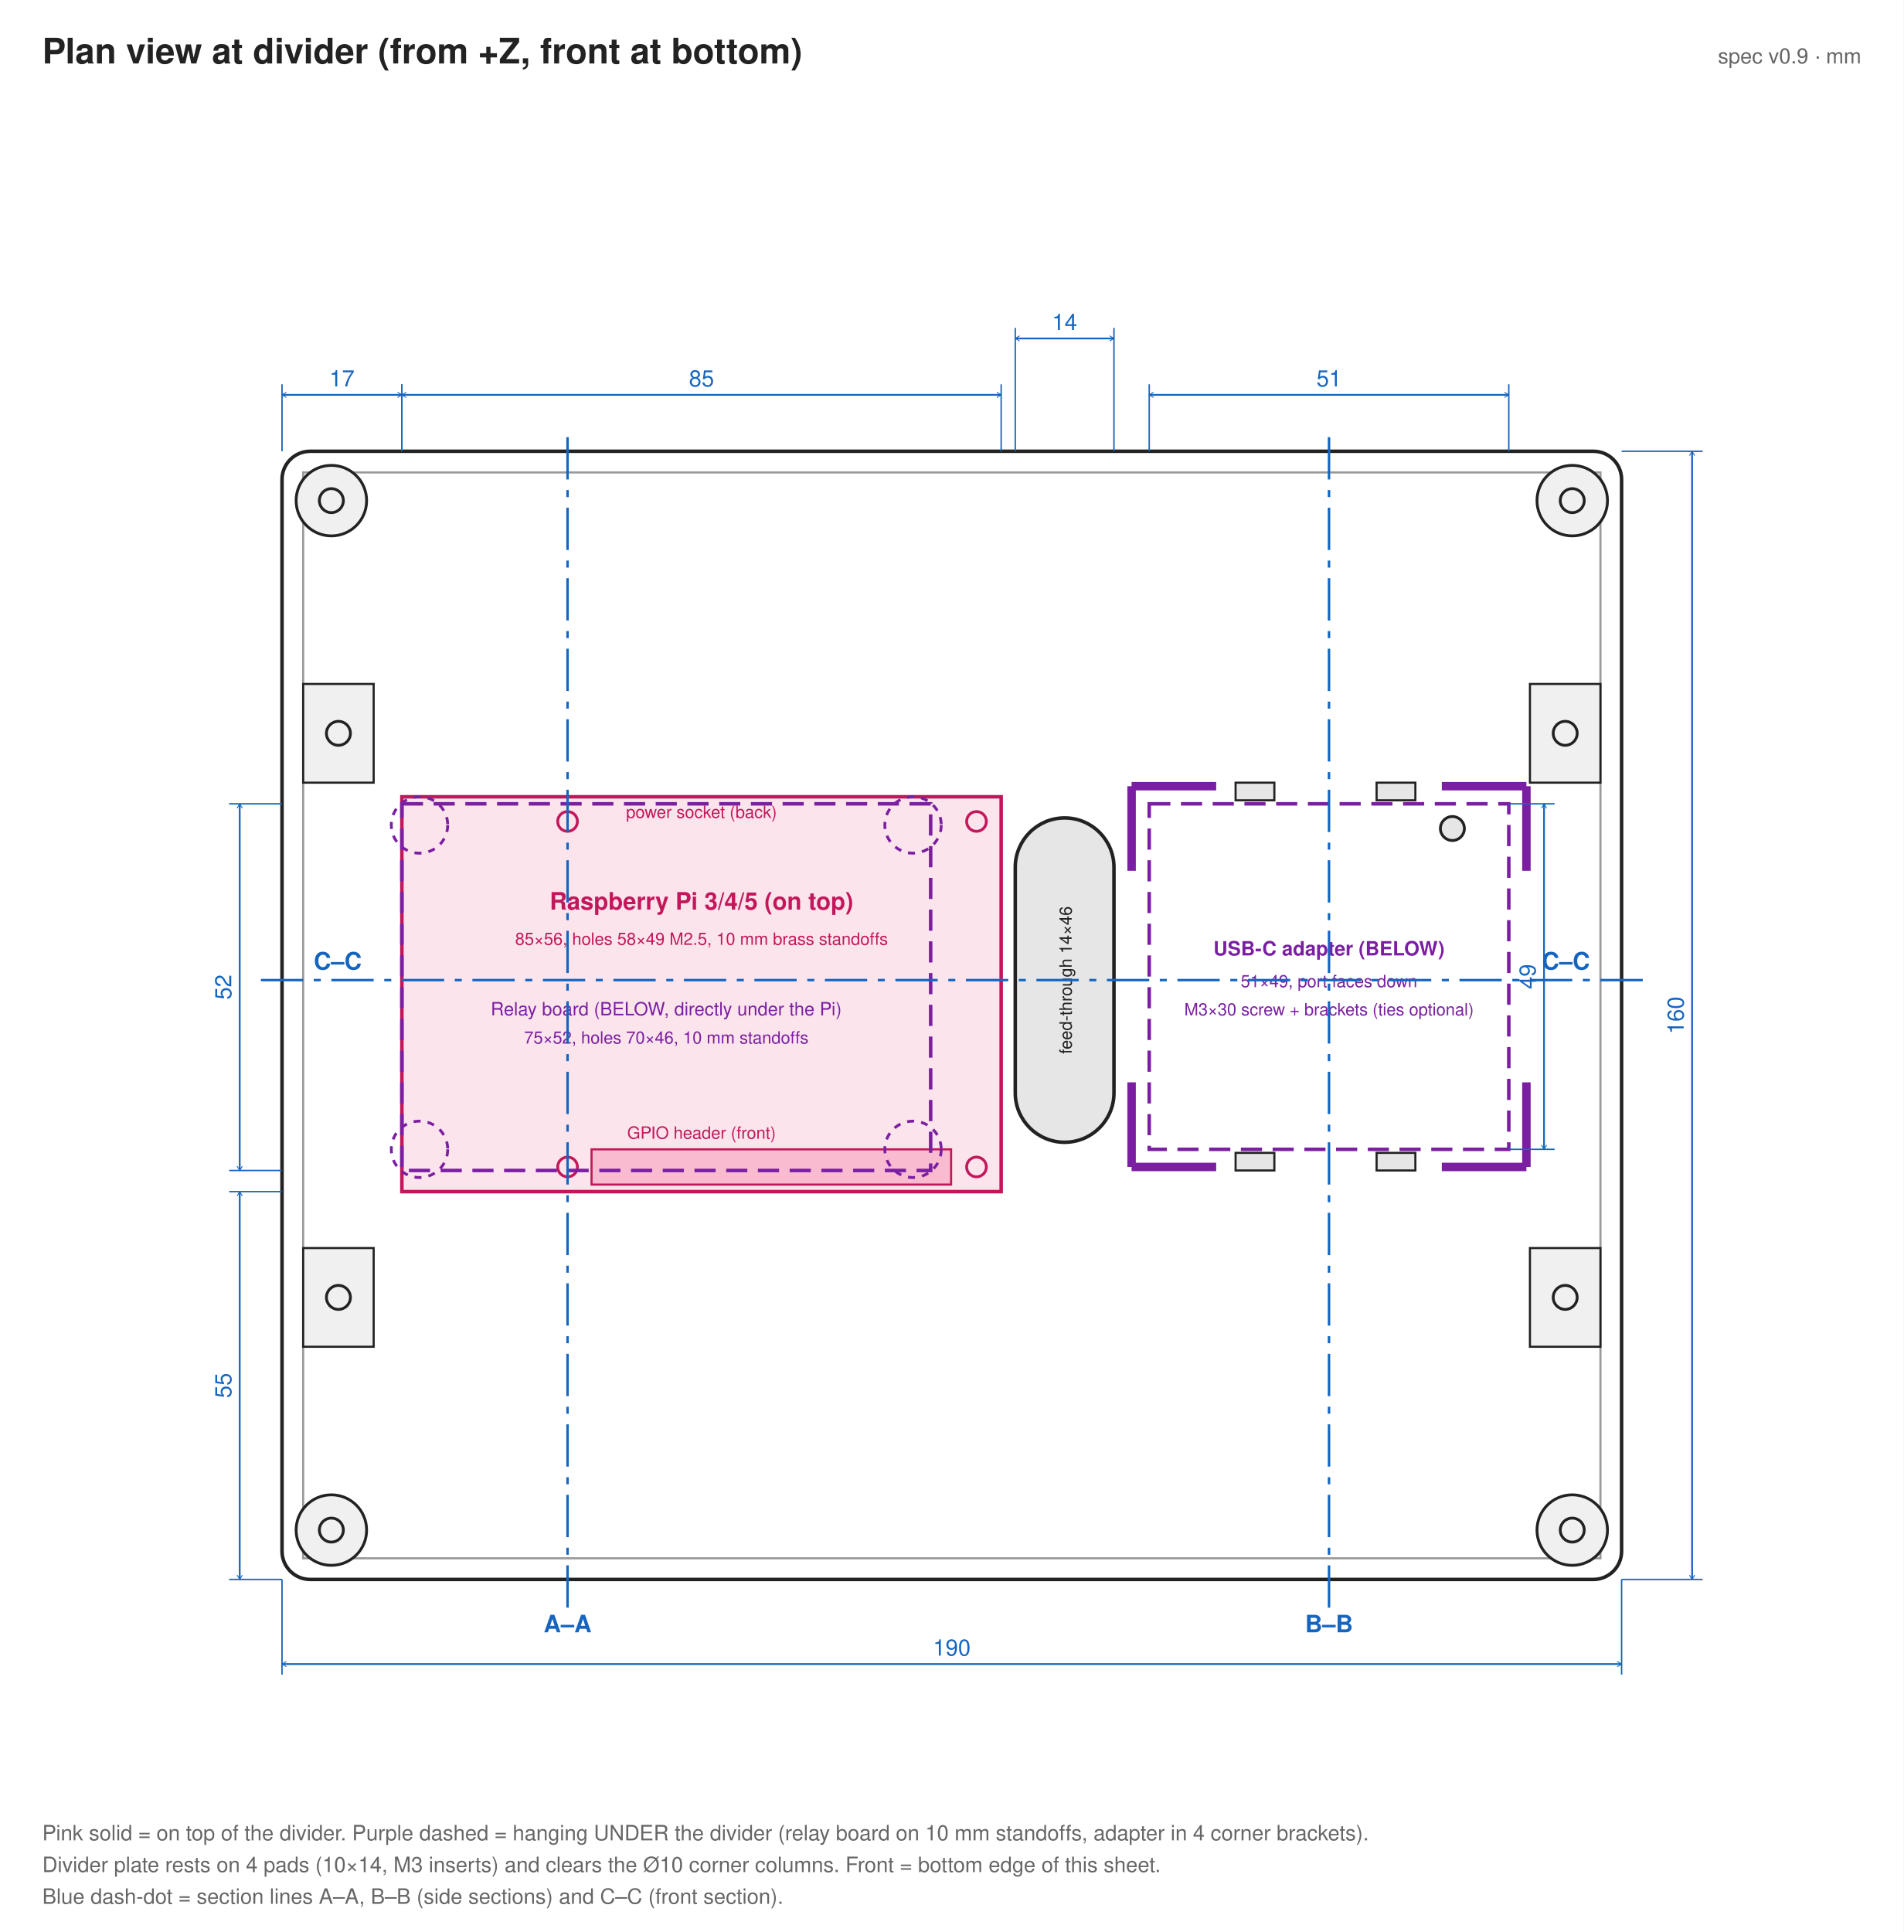
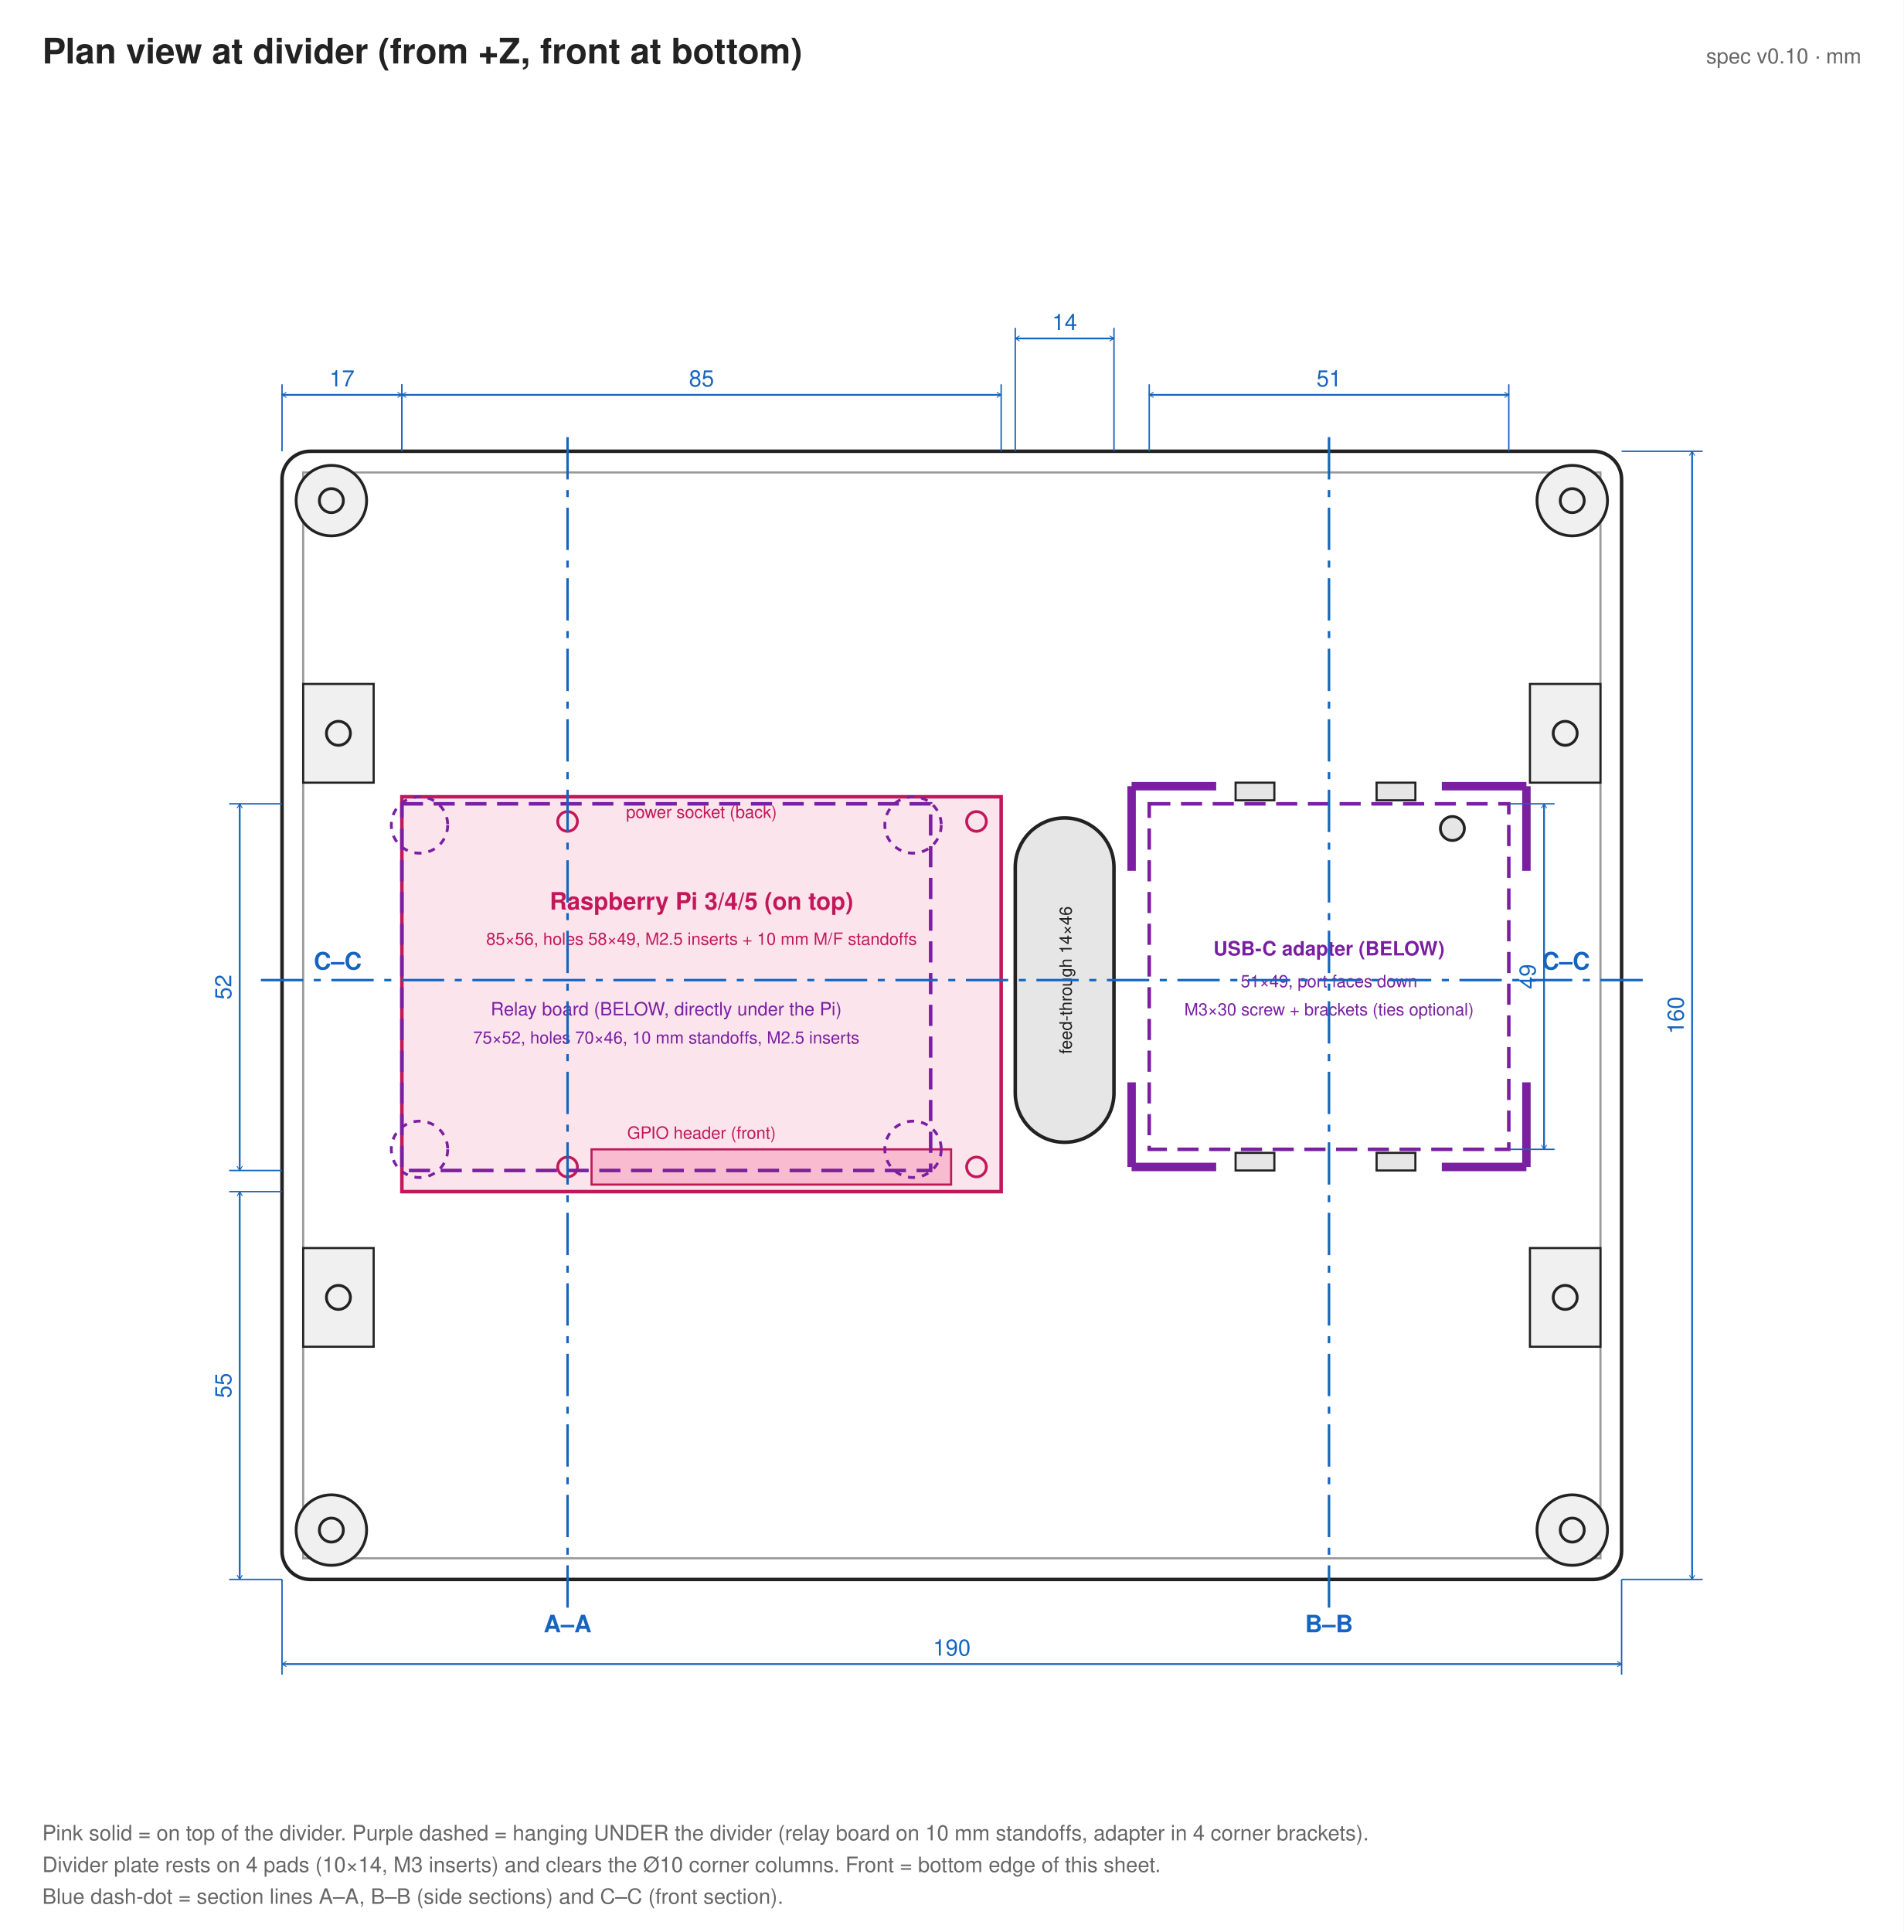
<svg xmlns="http://www.w3.org/2000/svg" width="810" height="822" viewBox="0 0 270.00 274.00">
  <defs>
    <marker id="a" viewBox="0 0 10 10" refX="5" refY="5" markerWidth="5" markerHeight="5" orient="auto-start-reverse">
      <path d="M0,2 L5,5 L0,8" fill="none" stroke="#1565c0" />
    </marker>
  </defs>
  <rect width="100%" height="100%" fill="#fff" />
  <text x="6" y="9" font-size="5" font-weight="bold" font-family="Helvetica, Arial, sans-serif" fill="#222">Plan view at divider (from +Z, front at bottom)</text>
-   <text x="264.00" y="9" font-size="3" text-anchor="end" fill="#666" font-family="Helvetica, Arial, sans-serif">spec v0.9 · mm</text>
+   <text x="264.00" y="9" font-size="3" text-anchor="end" fill="#666" font-family="Helvetica, Arial, sans-serif">spec v0.10 · mm</text>
  <rect x="40.00" y="64.00" width="190.00" height="160.00" rx="4" fill="none" stroke="#222" stroke-width="0.5" />
  <rect x="43.00" y="67.00" width="184.00" height="154.00" rx="0" fill="none" stroke="#999" stroke-width="0.3" />
  <circle cx="47.00" cy="217.00" r="5" fill="#f0f0f0" stroke="#222" stroke-width="0.4" />
  <circle cx="47.00" cy="217.00" r="1.7" fill="none" stroke="#222" stroke-width="0.4" />
  <circle cx="47.00" cy="71.00" r="5" fill="#f0f0f0" stroke="#222" stroke-width="0.4" />
  <circle cx="47.00" cy="71.00" r="1.7" fill="none" stroke="#222" stroke-width="0.4" />
  <circle cx="223.00" cy="217.00" r="5" fill="#f0f0f0" stroke="#222" stroke-width="0.4" />
  <circle cx="223.00" cy="217.00" r="1.7" fill="none" stroke="#222" stroke-width="0.4" />
  <circle cx="223.00" cy="71.00" r="5" fill="#f0f0f0" stroke="#222" stroke-width="0.4" />
  <circle cx="223.00" cy="71.00" r="1.7" fill="none" stroke="#222" stroke-width="0.4" />
  <rect x="43.00" y="177.00" width="10.00" height="14.00" rx="0" fill="#f0f0f0" stroke="#222" stroke-width="0.3" />
  <circle cx="48.00" cy="184.00" r="1.7" fill="none" stroke="#222" stroke-width="0.4" />
  <rect x="43.00" y="97.00" width="10.00" height="14.00" rx="0" fill="#f0f0f0" stroke="#222" stroke-width="0.3" />
  <circle cx="48.00" cy="104.00" r="1.7" fill="none" stroke="#222" stroke-width="0.4" />
  <rect x="217.00" y="177.00" width="10.00" height="14.00" rx="0" fill="#f0f0f0" stroke="#222" stroke-width="0.3" />
  <circle cx="222.00" cy="184.00" r="1.7" fill="none" stroke="#222" stroke-width="0.4" />
  <rect x="217.00" y="97.00" width="10.00" height="14.00" rx="0" fill="#f0f0f0" stroke="#222" stroke-width="0.3" />
  <circle cx="222.00" cy="104.00" r="1.7" fill="none" stroke="#222" stroke-width="0.4" />
  <rect x="57.00" y="113.00" width="85.00" height="56.00" rx="0" fill="#fce4ec" stroke="#c2185b" stroke-width="0.5" />
  <rect x="83.90" y="163.00" width="51.00" height="5.00" rx="0" fill="#f8bbd0" stroke="#c2185b" stroke-width="0.3" />
  <circle cx="80.50" cy="165.50" r="1.4" fill="none" stroke="#c2185b" stroke-width="0.4" />
  <circle cx="138.50" cy="165.50" r="1.4" fill="none" stroke="#c2185b" stroke-width="0.4" />
  <circle cx="80.50" cy="116.50" r="1.4" fill="none" stroke="#c2185b" stroke-width="0.4" />
  <circle cx="138.50" cy="116.50" r="1.4" fill="none" stroke="#c2185b" stroke-width="0.4" />
  <text x="99.50" y="129.00" font-size="3.4" fill="#c2185b" text-anchor="middle" font-weight="bold" font-family="Helvetica, Arial, sans-serif">Raspberry Pi 3/4/5 (on top)</text>
-   <text x="99.50" y="134.00" font-size="2.4" fill="#c2185b" text-anchor="middle" font-weight="normal" font-family="Helvetica, Arial, sans-serif">85×56, holes 58×49 M2.5, 10 mm brass standoffs</text>
+   <text x="99.50" y="134.00" font-size="2.4" fill="#c2185b" text-anchor="middle" font-weight="normal" font-family="Helvetica, Arial, sans-serif">85×56, holes 58×49, M2.5 inserts + 10 mm M/F standoffs</text>
  <text x="99.50" y="161.50" font-size="2.4" fill="#c2185b" text-anchor="middle" font-weight="normal" font-family="Helvetica, Arial, sans-serif">GPIO header (front)</text>
  <text x="99.50" y="116.00" font-size="2.4" fill="#c2185b" text-anchor="middle" font-weight="normal" font-family="Helvetica, Arial, sans-serif">power socket (back)</text>
  <rect x="57.00" y="114.00" width="75.00" height="52.00" rx="0" fill="none" stroke="#7b1fa2" stroke-width="0.5" stroke-dasharray="3 1.5" />
  <circle cx="59.50" cy="163.00" r="4" fill="none" stroke="#7b1fa2" stroke-width="0.4" stroke-dasharray="1 1" />
  <circle cx="129.50" cy="163.00" r="4" fill="none" stroke="#7b1fa2" stroke-width="0.4" stroke-dasharray="1 1" />
  <circle cx="59.50" cy="117.00" r="4" fill="none" stroke="#7b1fa2" stroke-width="0.4" stroke-dasharray="1 1" />
  <circle cx="129.50" cy="117.00" r="4" fill="none" stroke="#7b1fa2" stroke-width="0.4" stroke-dasharray="1 1" />
  <text x="94.50" y="144.00" font-size="2.6" fill="#7b1fa2" text-anchor="middle" font-weight="normal" font-family="Helvetica, Arial, sans-serif">Relay board (BELOW, directly under the Pi)</text>
-   <text x="94.50" y="148.00" font-size="2.4" fill="#7b1fa2" text-anchor="middle" font-weight="normal" font-family="Helvetica, Arial, sans-serif">75×52, holes 70×46, 10 mm standoffs</text>
+   <text x="94.50" y="148.00" font-size="2.4" fill="#7b1fa2" text-anchor="middle" font-weight="normal" font-family="Helvetica, Arial, sans-serif">75×52, holes 70×46, 10 mm standoffs, M2.5 inserts</text>
  <rect x="163.00" y="114.00" width="51.00" height="49.00" rx="0" fill="none" stroke="#7b1fa2" stroke-width="0.5" stroke-dasharray="3 1.5" />
  <line x1="160.50" y1="165.50" x2="172.50" y2="165.50" stroke="#7b1fa2" stroke-width="1.2" />
  <line x1="160.50" y1="165.50" x2="160.50" y2="153.50" stroke="#7b1fa2" stroke-width="1.2" />
  <line x1="216.50" y1="165.50" x2="204.50" y2="165.50" stroke="#7b1fa2" stroke-width="1.2" />
  <line x1="216.50" y1="165.50" x2="216.50" y2="153.50" stroke="#7b1fa2" stroke-width="1.2" />
  <line x1="160.50" y1="111.50" x2="172.50" y2="111.50" stroke="#7b1fa2" stroke-width="1.2" />
  <line x1="160.50" y1="111.50" x2="160.50" y2="123.50" stroke="#7b1fa2" stroke-width="1.2" />
  <line x1="216.50" y1="111.50" x2="204.50" y2="111.50" stroke="#7b1fa2" stroke-width="1.2" />
  <line x1="216.50" y1="111.50" x2="216.50" y2="123.50" stroke="#7b1fa2" stroke-width="1.2" />
  <rect x="175.25" y="163.50" width="5.50" height="2.50" rx="0" fill="#e6e6e6" stroke="#222" stroke-width="0.3" />
  <rect x="175.25" y="111.00" width="5.50" height="2.50" rx="0" fill="#e6e6e6" stroke="#222" stroke-width="0.3" />
  <rect x="195.25" y="163.50" width="5.50" height="2.50" rx="0" fill="#e6e6e6" stroke="#222" stroke-width="0.3" />
  <rect x="195.25" y="111.00" width="5.50" height="2.50" rx="0" fill="#e6e6e6" stroke="#222" stroke-width="0.3" />
  <text x="188.50" y="135.50" font-size="2.8" fill="#7b1fa2" text-anchor="middle" font-weight="bold" font-family="Helvetica, Arial, sans-serif">USB-C adapter (BELOW)</text>
  <text x="188.50" y="140.00" font-size="2.4" fill="#7b1fa2" text-anchor="middle" font-weight="normal" font-family="Helvetica, Arial, sans-serif">51×49, port faces down</text>
  <text x="188.50" y="144.00" font-size="2.4" fill="#7b1fa2" text-anchor="middle" font-weight="normal" font-family="Helvetica, Arial, sans-serif">M3×30 screw + brackets (ties optional)</text>
  <circle cx="206.00" cy="117.50" r="1.7" fill="#e6e6e6" stroke="#222" stroke-width="0.4" />
  <rect x="144.00" y="116.00" width="14.00" height="46.00" rx="7" fill="#e6e6e6" stroke="#222" stroke-width="0.5" />
  <text x="152.00" y="139.00" font-size="2.4" fill="#222" text-anchor="middle" font-weight="normal" font-family="Helvetica, Arial, sans-serif" transform="rotate(-90 152.00 139.00)">feed-through 14×46</text>
  <line x1="80.50" y1="228.00" x2="80.50" y2="61.00" stroke="#1565c0" stroke-width="0.35" stroke-dasharray="6 1.5 1 1.5" />
  <text x="80.50" y="231.50" font-size="3.4" fill="#1565c0" text-anchor="middle" font-weight="bold" font-family="Helvetica, Arial, sans-serif">A–A</text>
  <line x1="188.50" y1="228.00" x2="188.50" y2="61.00" stroke="#1565c0" stroke-width="0.35" stroke-dasharray="6 1.5 1 1.5" />
  <text x="188.50" y="231.50" font-size="3.4" fill="#1565c0" text-anchor="middle" font-weight="bold" font-family="Helvetica, Arial, sans-serif">B–B</text>
  <line x1="37.00" y1="139.00" x2="233.00" y2="139.00" stroke="#1565c0" stroke-width="0.35" stroke-dasharray="6 1.5 1 1.5" />
  <text x="44.50" y="137.50" font-size="3.4" fill="#1565c0" text-anchor="start" font-weight="bold" font-family="Helvetica, Arial, sans-serif">C–C</text>
  <text x="225.50" y="137.50" font-size="3.4" fill="#1565c0" text-anchor="end" font-weight="bold" font-family="Helvetica, Arial, sans-serif">C–C</text>
  <line x1="40.00" y1="224.00" x2="40.00" y2="237.50" stroke="#1565c0" stroke-width="0.2" />
  <line x1="230.00" y1="224.00" x2="230.00" y2="237.50" stroke="#1565c0" stroke-width="0.2" />
  <line x1="40.00" y1="236.00" x2="230.00" y2="236.00" stroke="#1565c0" stroke-width="0.25" marker-start="url(#a)" marker-end="url(#a)" />
  <text x="135.00" y="234.80" font-size="3.2" fill="#1565c0" text-anchor="middle" font-weight="normal" font-family="Helvetica, Arial, sans-serif">190</text>
  <line x1="230.00" y1="224.00" x2="241.50" y2="224.00" stroke="#1565c0" stroke-width="0.2" />
  <line x1="230.00" y1="64.00" x2="241.50" y2="64.00" stroke="#1565c0" stroke-width="0.2" />
  <line x1="240.00" y1="224.00" x2="240.00" y2="64.00" stroke="#1565c0" stroke-width="0.25" marker-start="url(#a)" marker-end="url(#a)" />
  <text x="238.80" y="144.00" font-size="3.2" fill="#1565c0" text-anchor="middle" font-weight="normal" font-family="Helvetica, Arial, sans-serif" transform="rotate(-90 238.80 144.00)">160</text>
  <line x1="40.00" y1="64.00" x2="40.00" y2="54.50" stroke="#1565c0" stroke-width="0.2" />
  <line x1="57.00" y1="64.00" x2="57.00" y2="54.50" stroke="#1565c0" stroke-width="0.2" />
  <line x1="40.00" y1="56.00" x2="57.00" y2="56.00" stroke="#1565c0" stroke-width="0.25" marker-start="url(#a)" marker-end="url(#a)" />
  <text x="48.50" y="54.80" font-size="3.2" fill="#1565c0" text-anchor="middle" font-weight="normal" font-family="Helvetica, Arial, sans-serif">17</text>
  <line x1="57.00" y1="64.00" x2="57.00" y2="54.50" stroke="#1565c0" stroke-width="0.2" />
  <line x1="142.00" y1="64.00" x2="142.00" y2="54.50" stroke="#1565c0" stroke-width="0.2" />
  <line x1="57.00" y1="56.00" x2="142.00" y2="56.00" stroke="#1565c0" stroke-width="0.25" marker-start="url(#a)" marker-end="url(#a)" />
  <text x="99.50" y="54.80" font-size="3.2" fill="#1565c0" text-anchor="middle" font-weight="normal" font-family="Helvetica, Arial, sans-serif">85</text>
  <line x1="163.00" y1="64.00" x2="163.00" y2="54.50" stroke="#1565c0" stroke-width="0.2" />
  <line x1="214.00" y1="64.00" x2="214.00" y2="54.50" stroke="#1565c0" stroke-width="0.2" />
  <line x1="163.00" y1="56.00" x2="214.00" y2="56.00" stroke="#1565c0" stroke-width="0.25" marker-start="url(#a)" marker-end="url(#a)" />
  <text x="188.50" y="54.80" font-size="3.2" fill="#1565c0" text-anchor="middle" font-weight="normal" font-family="Helvetica, Arial, sans-serif">51</text>
  <line x1="144.00" y1="64.00" x2="144.00" y2="46.50" stroke="#1565c0" stroke-width="0.2" />
  <line x1="158.00" y1="64.00" x2="158.00" y2="46.50" stroke="#1565c0" stroke-width="0.2" />
  <line x1="144.00" y1="48.00" x2="158.00" y2="48.00" stroke="#1565c0" stroke-width="0.25" marker-start="url(#a)" marker-end="url(#a)" />
  <text x="151.00" y="46.80" font-size="3.2" fill="#1565c0" text-anchor="middle" font-weight="normal" font-family="Helvetica, Arial, sans-serif">14</text>
  <line x1="40.00" y1="224.00" x2="32.50" y2="224.00" stroke="#1565c0" stroke-width="0.2" />
  <line x1="40.00" y1="169.00" x2="32.50" y2="169.00" stroke="#1565c0" stroke-width="0.2" />
  <line x1="34.00" y1="224.00" x2="34.00" y2="169.00" stroke="#1565c0" stroke-width="0.25" marker-start="url(#a)" marker-end="url(#a)" />
  <text x="32.80" y="196.50" font-size="3.2" fill="#1565c0" text-anchor="middle" font-weight="normal" font-family="Helvetica, Arial, sans-serif" transform="rotate(-90 32.80 196.50)">55</text>
  <line x1="40.00" y1="166.00" x2="32.50" y2="166.00" stroke="#1565c0" stroke-width="0.2" />
  <line x1="40.00" y1="114.00" x2="32.50" y2="114.00" stroke="#1565c0" stroke-width="0.2" />
  <line x1="34.00" y1="166.00" x2="34.00" y2="114.00" stroke="#1565c0" stroke-width="0.25" marker-start="url(#a)" marker-end="url(#a)" />
  <text x="32.80" y="140.00" font-size="3.2" fill="#1565c0" text-anchor="middle" font-weight="normal" font-family="Helvetica, Arial, sans-serif" transform="rotate(-90 32.80 140.00)">52</text>
  <line x1="214.00" y1="163.00" x2="220.50" y2="163.00" stroke="#1565c0" stroke-width="0.2" />
  <line x1="214.00" y1="114.00" x2="220.50" y2="114.00" stroke="#1565c0" stroke-width="0.2" />
  <line x1="219.00" y1="163.00" x2="219.00" y2="114.00" stroke="#1565c0" stroke-width="0.25" marker-start="url(#a)" marker-end="url(#a)" />
  <text x="217.80" y="138.50" font-size="3.2" fill="#1565c0" text-anchor="middle" font-weight="normal" font-family="Helvetica, Arial, sans-serif" transform="rotate(-90 217.80 138.50)">49</text>
  <text x="6" y="270.00" font-size="3" fill="#666" font-family="Helvetica, Arial, sans-serif">Blue dash-dot = section lines A–A, B–B (side sections) and C–C (front section).</text>
  <text x="6" y="265.50" font-size="3" fill="#666" font-family="Helvetica, Arial, sans-serif">Divider plate rests on 4 pads (10×14, M3 inserts) and clears the Ø10 corner columns. Front = bottom edge of this sheet.</text>
  <text x="6" y="261.00" font-size="3" fill="#666" font-family="Helvetica, Arial, sans-serif">Pink solid = on top of the divider. Purple dashed = hanging UNDER the divider (relay board on 10 mm standoffs, adapter in 4 corner brackets).</text>
</svg>
